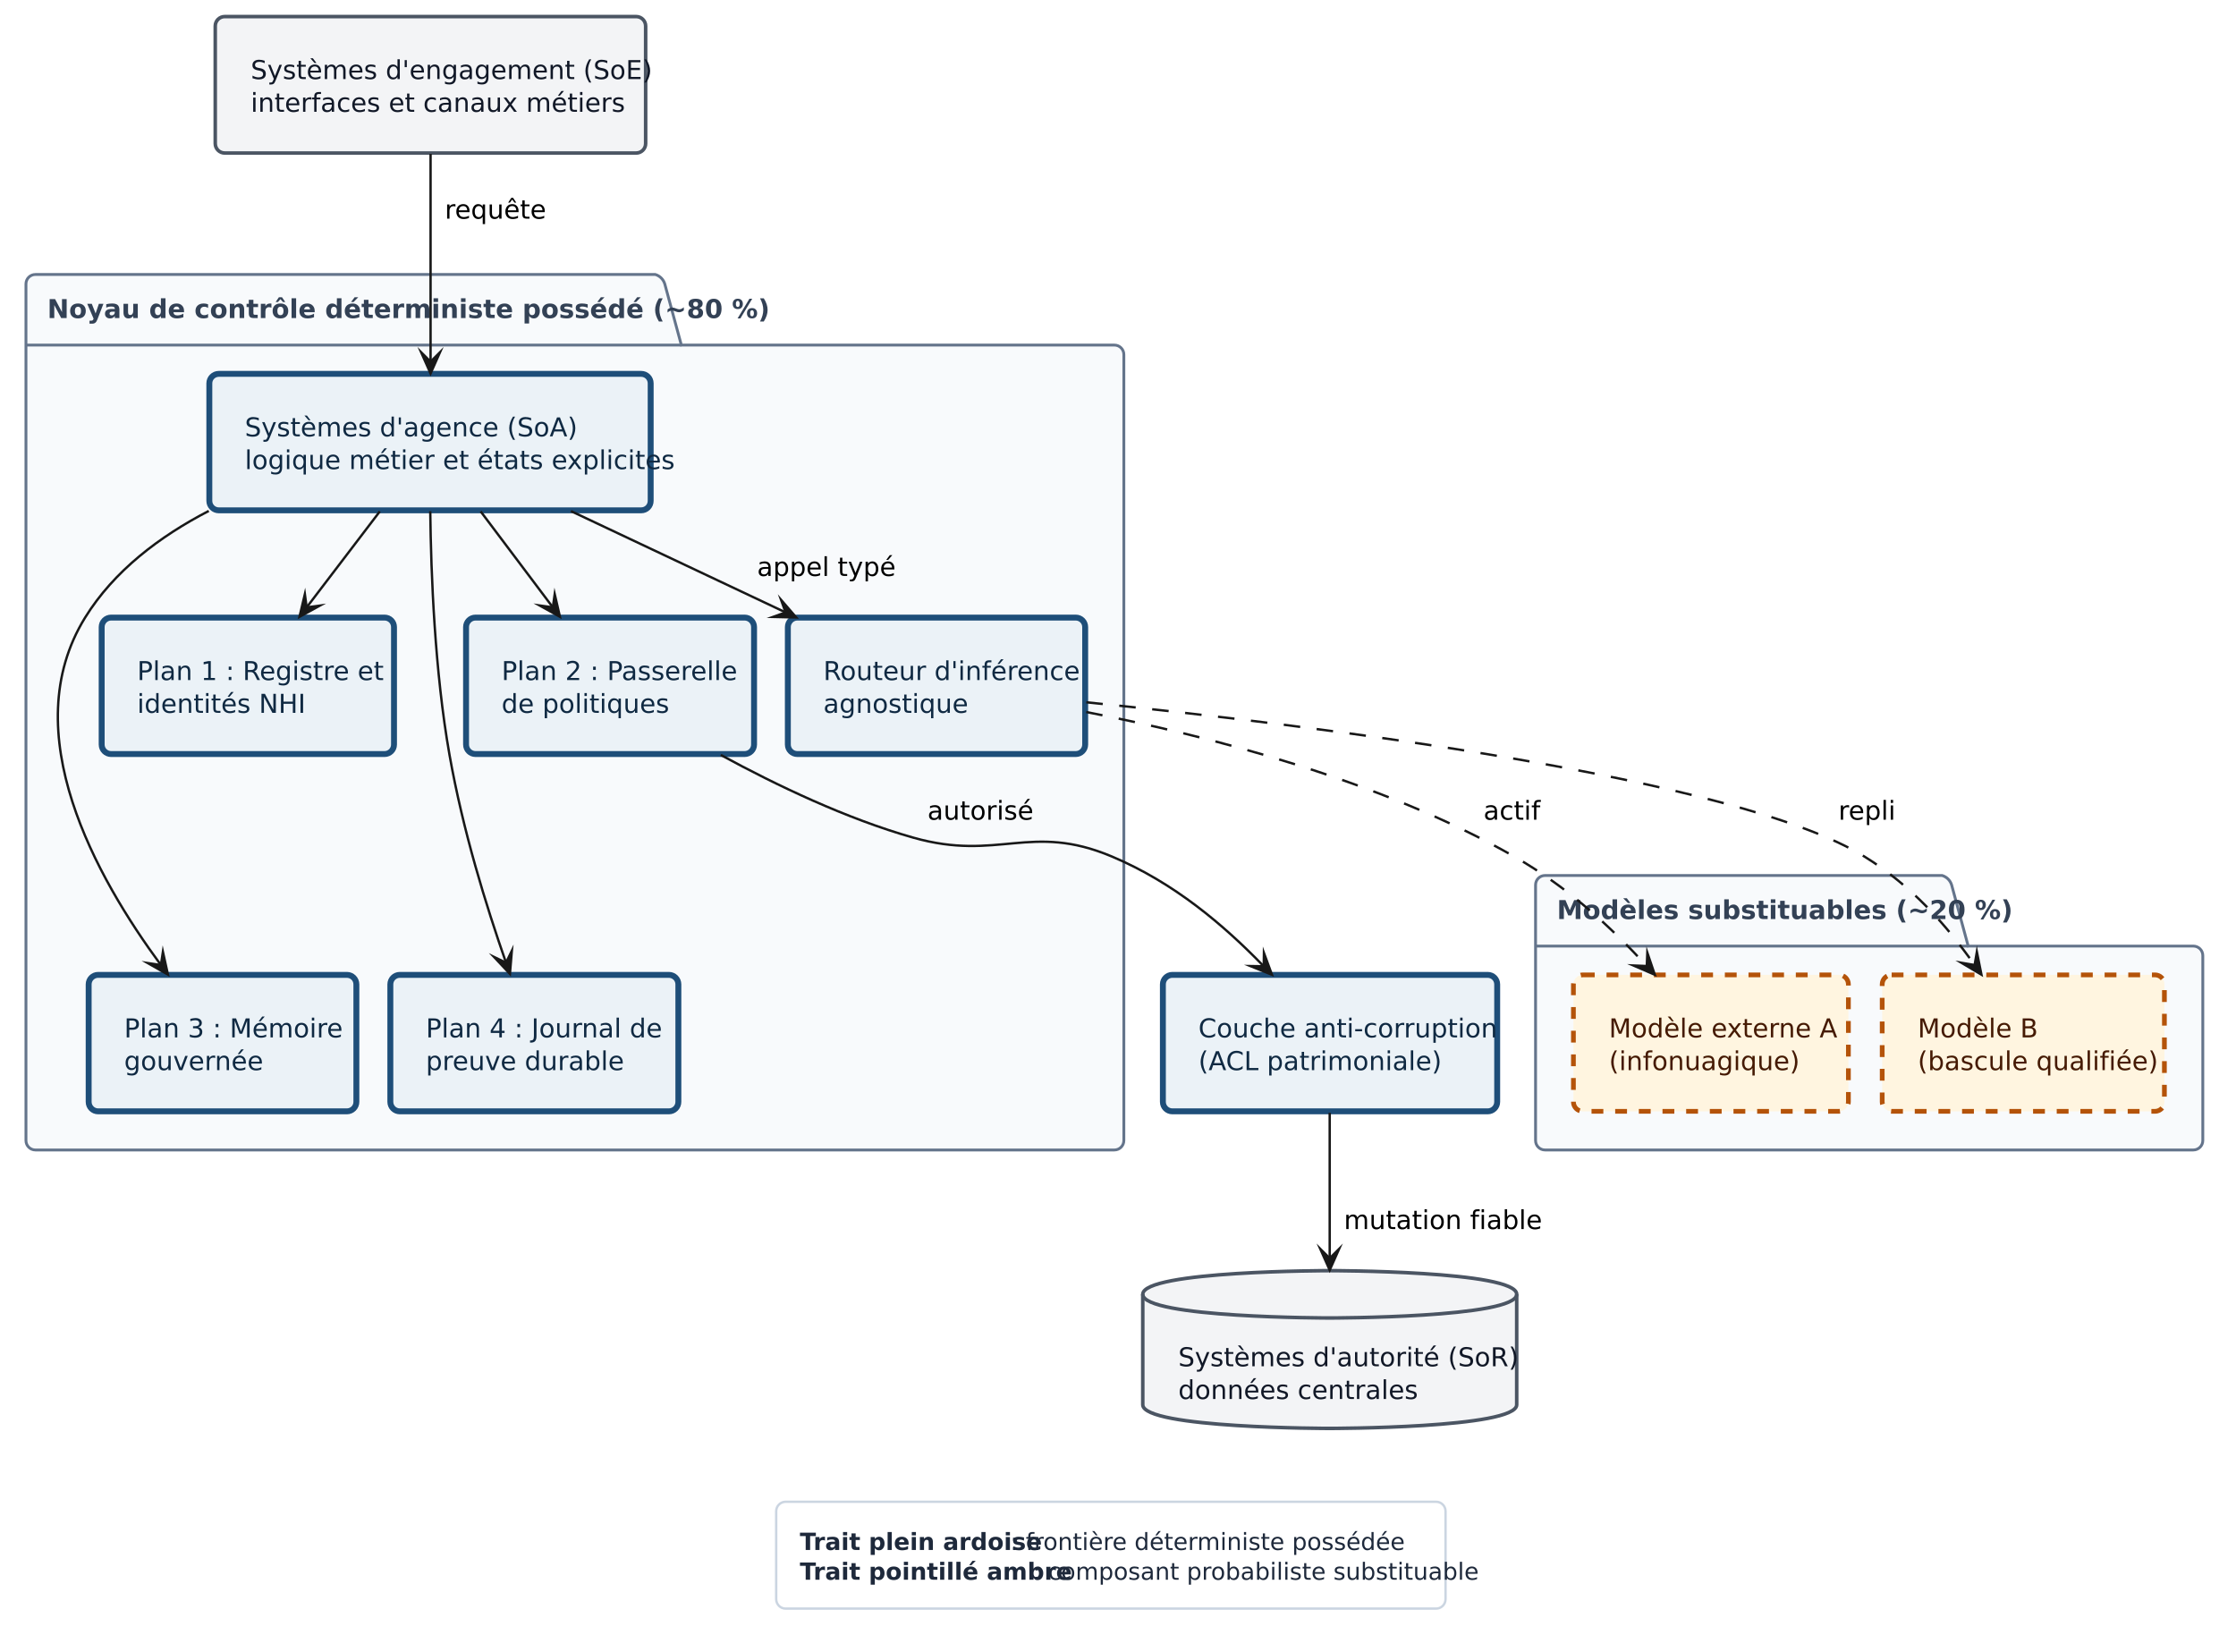
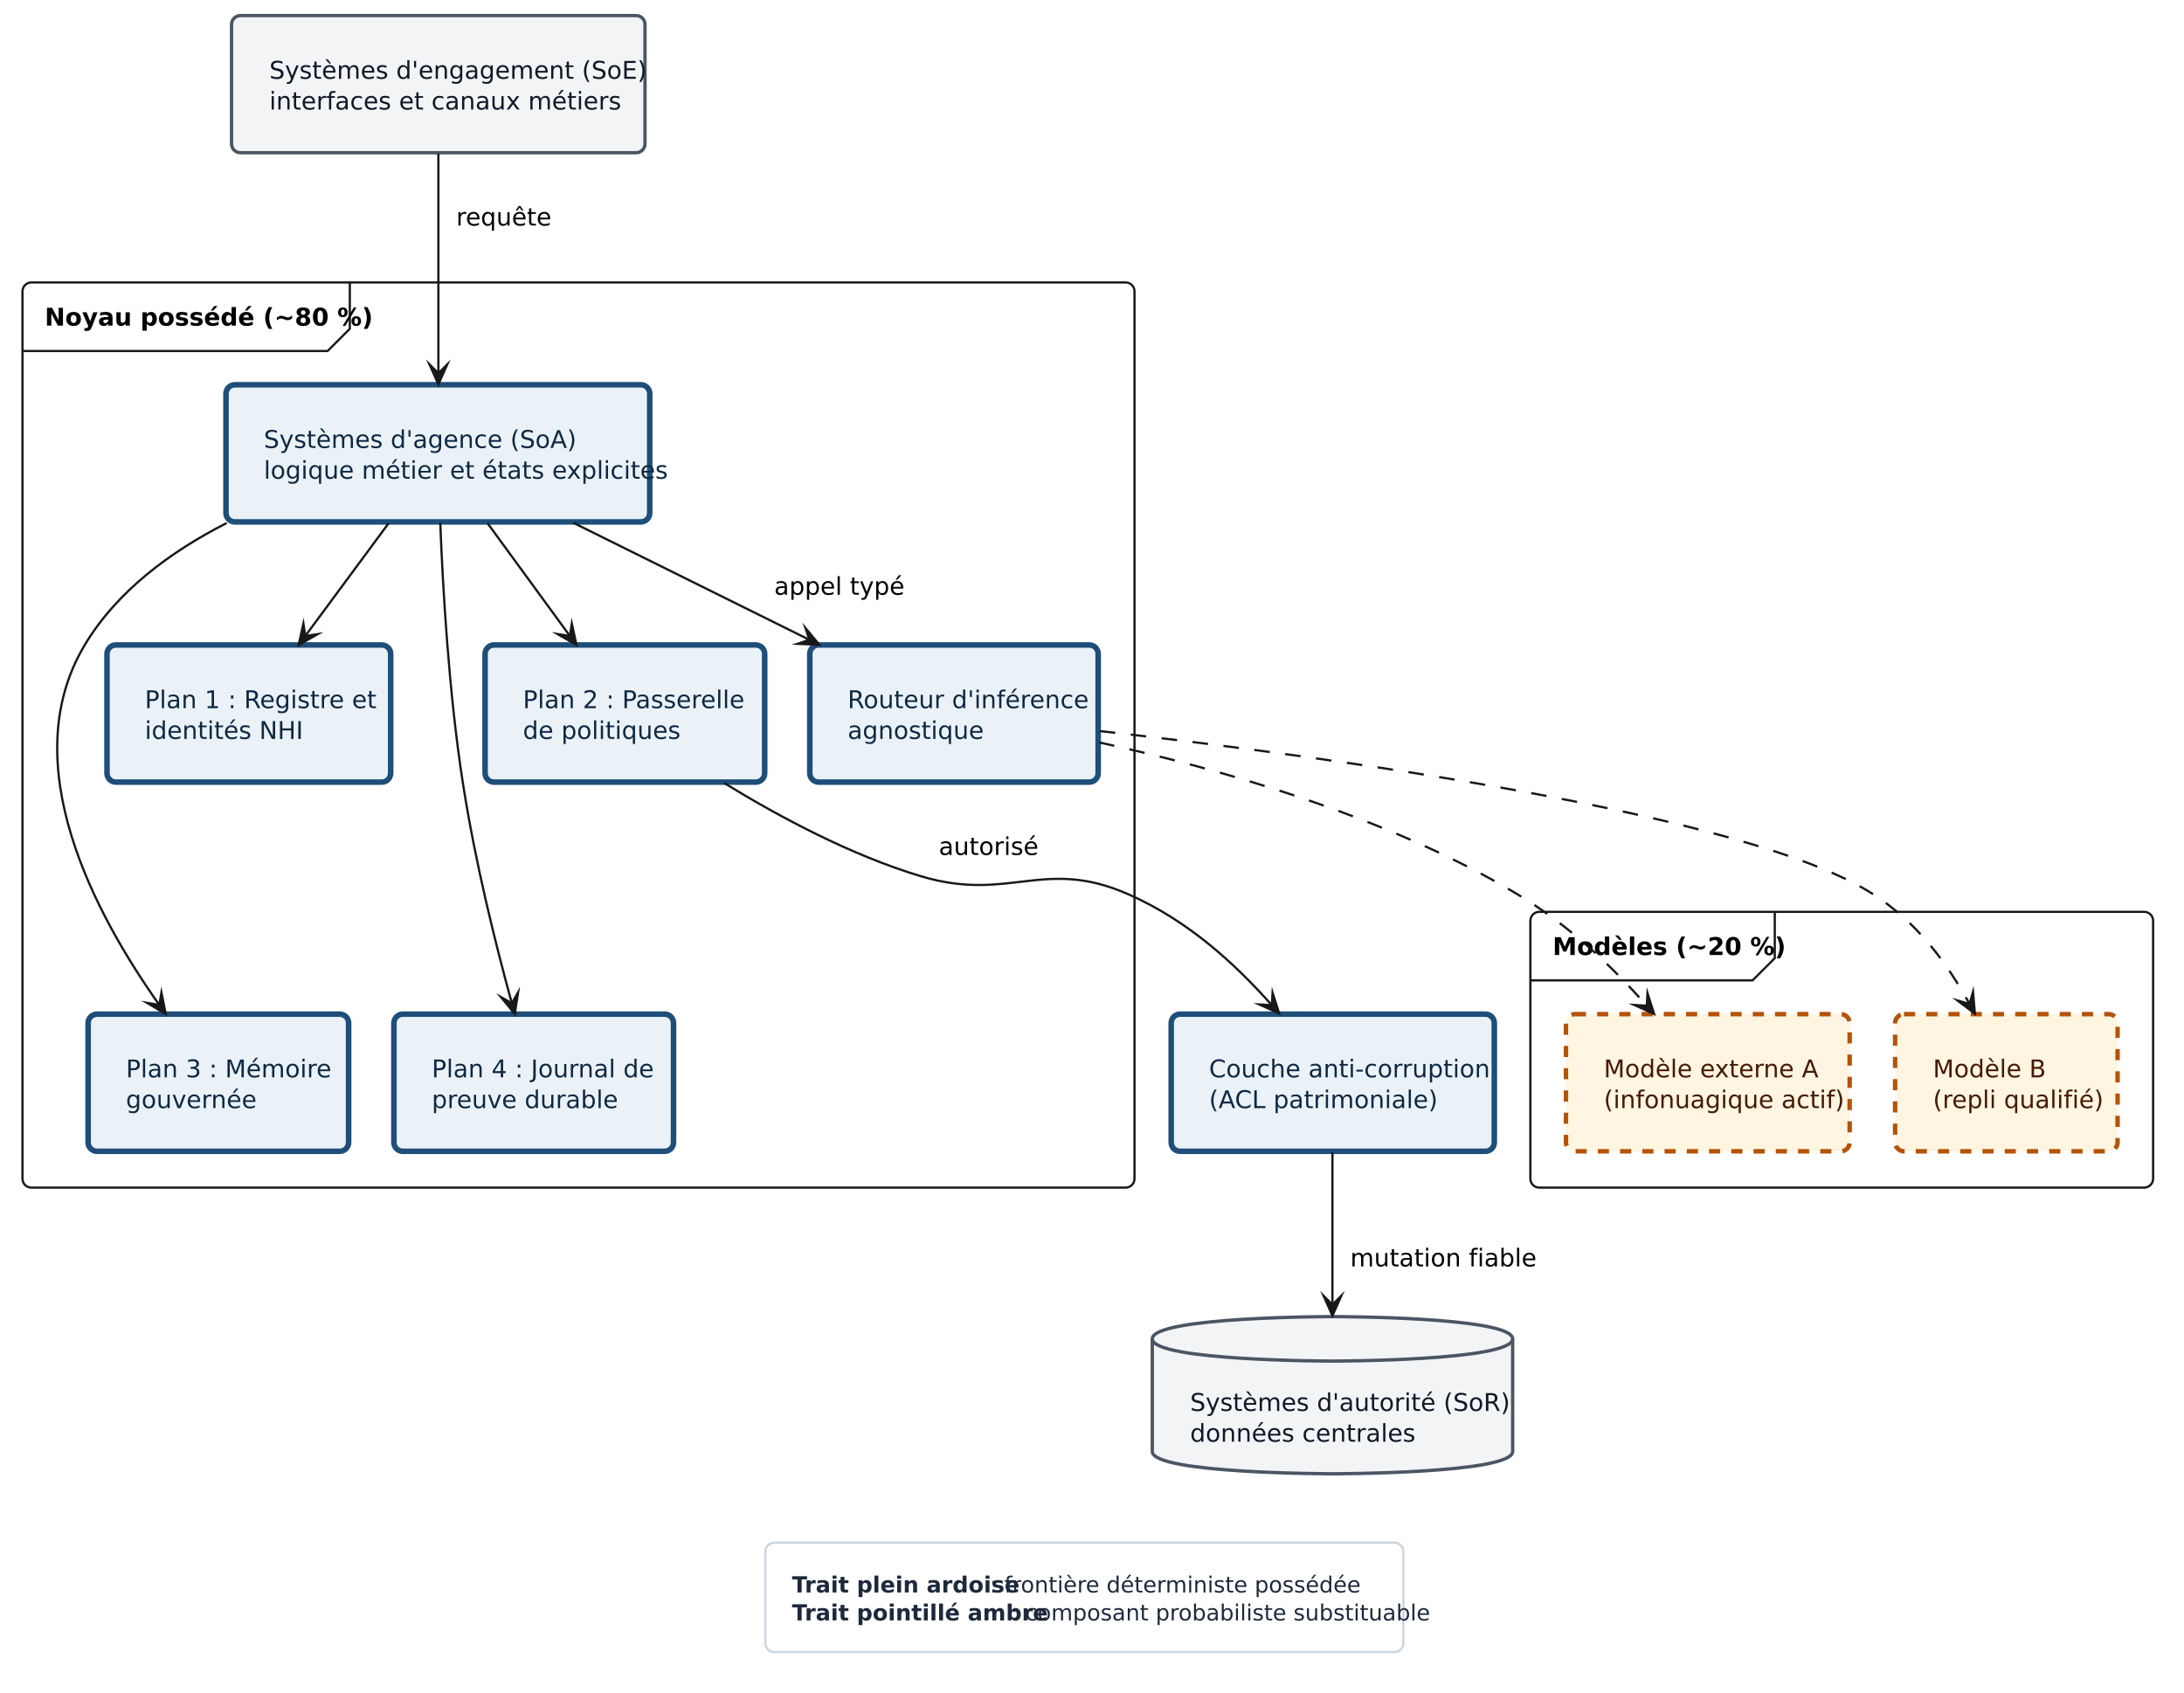
- <svg xmlns="http://www.w3.org/2000/svg" version="1.1" data-diagram-type="DESCRIPTION" style="width:945px;height:698px;background:#FFFFFF;" width="945px" height="698px" viewBox="0 0 945 698" zoomAndPan="magnify" preserveAspectRatio="none" contentStyleType="text/css">
+ <svg xmlns="http://www.w3.org/2000/svg" version="1.1" data-diagram-type="DESCRIPTION" style="width:982px;height:761px;background:#FFFFFF;" width="982px" height="761px" viewBox="0 0 982 761" zoomAndPan="magnify" preserveAspectRatio="none" contentStyleType="text/css">
  <defs />
  <g font-family="sans-serif" lengthAdjust="spacing">
-     <g class="cluster" data-qualified-name="Noyau de contr.le d.terministe poss.d. ..80 .." id="ent0002" data-source-line="49">
-       <path d="M14.97,116 L276.958,116 A6,6 0 0 1 280.958,120 L287.958,145.836 L470.97,145.836 A4,4 0 0 1 474.97,149.836 L474.97,482 A4,4 0 0 1 470.97,486 L14.97,486 A4,4 0 0 1 10.97,482 L10.97,120 A4,4 0 0 1 14.97,116" style="stroke:#64748B;stroke-width:1.2;" fill="#F8FAFC" />
-       <line x1="10.97" y1="145.836" x2="287.958" y2="145.836" style="stroke:#64748B;stroke-width:1.2;" />
-       <text x="19.97" y="134.419" fill="#334155" font-size="11" textLength="253.988" font-weight="700" font-family="'DejaVu Sans'">Noyau de contrôle déterministe possédé (~80 %)</text>
+     <g class="cluster" data-qualified-name="Noyau poss.d. ..80 .." id="ent0002" data-source-line="50">
+       <rect x="10.11" y="127" width="500" height="407" fill="none" style="stroke:#181818;stroke-width:1;" rx="4" ry="4" />
+       <path d="M157.291,127 L157.291,147.836 L147.291,157.836 L10.11,157.836" style="stroke:#181818;stroke-width:1;" fill="none" />
+       <text x="20.11" y="146.419" fill="#000" font-size="11" textLength="123.181" font-weight="700" font-family="'DejaVu Sans'">Noyau possédé (~80 %)</text>
    </g>
-     <g class="cluster" data-qualified-name="Mod.les substituables ..20 .." id="ent0009" data-source-line="58">
-       <path d="M652.97,370 L820.819,370 A6,6 0 0 1 824.819,374 L831.819,399.836 L926.97,399.836 A4,4 0 0 1 930.97,403.836 L930.97,482 A4,4 0 0 1 926.97,486 L652.97,486 A4,4 0 0 1 648.97,482 L648.97,374 A4,4 0 0 1 652.97,370" style="stroke:#64748B;stroke-width:1.2;" fill="#F8FAFC" />
-       <line x1="648.97" y1="399.836" x2="831.819" y2="399.836" style="stroke:#64748B;stroke-width:1.2;" />
-       <text x="657.97" y="388.419" fill="#334155" font-size="11" textLength="159.849" font-weight="700" font-family="'DejaVu Sans'">Modèles substituables (~20 %)</text>
+     <g class="cluster" data-qualified-name="Mod.les ..20 .." id="ent0009" data-source-line="59">
+       <rect x="688.11" y="410" width="280" height="124" fill="none" style="stroke:#181818;stroke-width:1;" rx="4" ry="4" />
+       <path d="M797.999,410 L797.999,430.836 L787.999,440.836 L688.11,440.836" style="stroke:#181818;stroke-width:1;" fill="none" />
+       <text x="698.11" y="429.419" fill="#000" font-size="11" textLength="85.889" font-weight="700" font-family="'DejaVu Sans'">Modèles (~20 %)</text>
    </g>
-     <g class="entity" data-qualified-name="Noyau de contr.le d.terministe poss.d. ..80 ...SOA" id="ent0003" data-source-line="50">
-       <rect x="88.47" y="158" width="186.524" height="57.672" fill="#EBF2F7" style="stroke:#1E4E79;stroke-width:2.5;" rx="4" ry="4" />
-       <text x="103.47" y="184.419" fill="#0F2942" font-size="11" textLength="126.828" font-family="'DejaVu Sans'">Systèmes d'agence (SoA)</text>
-       <text x="103.47" y="198.255" fill="#0F2942" font-size="11" textLength="156.524" font-family="'DejaVu Sans'">logique métier et états explicites</text>
+     <g class="entity" data-qualified-name="Noyau poss.d. ..80 ...SOA" id="ent0003" data-source-line="51">
+       <rect x="101.61" y="173" width="190.524" height="61.672" fill="#EBF2F7" style="stroke:#1E4E79;stroke-width:2.5;" rx="4" ry="4" />
+       <text x="118.61" y="201.419" fill="#0F2942" font-size="11" textLength="126.828" font-family="'DejaVu Sans'">Systèmes d'agence (SoA)</text>
+       <text x="118.61" y="215.255" fill="#0F2942" font-size="11" textLength="156.524" font-family="'DejaVu Sans'">logique métier et états explicites</text>
    </g>
-     <g class="entity" data-qualified-name="Noyau de contr.le d.terministe poss.d. ..80 ...P1" id="ent0004" data-source-line="51">
-       <rect x="42.97" y="261" width="123.548" height="57.672" fill="#EBF2F7" style="stroke:#1E4E79;stroke-width:2.5;" rx="4" ry="4" />
-       <text x="57.97" y="287.419" fill="#0F2942" font-size="11" textLength="93.548" font-family="'DejaVu Sans'">Plan 1 : Registre et</text>
-       <text x="57.97" y="301.255" fill="#0F2942" font-size="11" textLength="62.971" font-family="'DejaVu Sans'">identités NHI</text>
+     <g class="entity" data-qualified-name="Noyau poss.d. ..80 ...P1" id="ent0004" data-source-line="52">
+       <rect x="48.11" y="290" width="127.548" height="61.672" fill="#EBF2F7" style="stroke:#1E4E79;stroke-width:2.5;" rx="4" ry="4" />
+       <text x="65.11" y="318.419" fill="#0F2942" font-size="11" textLength="93.548" font-family="'DejaVu Sans'">Plan 1 : Registre et</text>
+       <text x="65.11" y="332.255" fill="#0F2942" font-size="11" textLength="62.971" font-family="'DejaVu Sans'">identités NHI</text>
    </g>
-     <g class="entity" data-qualified-name="Noyau de contr.le d.terministe poss.d. ..80 ...P2" id="ent0005" data-source-line="52">
-       <rect x="196.97" y="261" width="121.717" height="57.672" fill="#EBF2F7" style="stroke:#1E4E79;stroke-width:2.5;" rx="4" ry="4" />
-       <text x="211.97" y="287.419" fill="#0F2942" font-size="11" textLength="91.717" font-family="'DejaVu Sans'">Plan 2 : Passerelle</text>
-       <text x="211.97" y="301.255" fill="#0F2942" font-size="11" textLength="61.768" font-family="'DejaVu Sans'">de politiques</text>
+     <g class="entity" data-qualified-name="Noyau poss.d. ..80 ...P2" id="ent0005" data-source-line="53">
+       <rect x="218.11" y="290" width="125.717" height="61.672" fill="#EBF2F7" style="stroke:#1E4E79;stroke-width:2.5;" rx="4" ry="4" />
+       <text x="235.11" y="318.419" fill="#0F2942" font-size="11" textLength="91.717" font-family="'DejaVu Sans'">Plan 2 : Passerelle</text>
+       <text x="235.11" y="332.255" fill="#0F2942" font-size="11" textLength="61.768" font-family="'DejaVu Sans'">de politiques</text>
    </g>
-     <g class="entity" data-qualified-name="Noyau de contr.le d.terministe poss.d. ..80 ...P3" id="ent0006" data-source-line="53">
-       <rect x="37.47" y="412" width="113.145" height="57.672" fill="#EBF2F7" style="stroke:#1E4E79;stroke-width:2.5;" rx="4" ry="4" />
-       <text x="52.47" y="438.419" fill="#0F2942" font-size="11" textLength="83.145" font-family="'DejaVu Sans'">Plan 3 : Mémoire</text>
-       <text x="52.47" y="452.255" fill="#0F2942" font-size="11" textLength="51.987" font-family="'DejaVu Sans'">gouvernée</text>
+     <g class="entity" data-qualified-name="Noyau poss.d. ..80 ...P3" id="ent0006" data-source-line="54">
+       <rect x="39.61" y="456" width="117.145" height="61.672" fill="#EBF2F7" style="stroke:#1E4E79;stroke-width:2.5;" rx="4" ry="4" />
+       <text x="56.61" y="484.419" fill="#0F2942" font-size="11" textLength="83.145" font-family="'DejaVu Sans'">Plan 3 : Mémoire</text>
+       <text x="56.61" y="498.255" fill="#0F2942" font-size="11" textLength="51.987" font-family="'DejaVu Sans'">gouvernée</text>
    </g>
-     <g class="entity" data-qualified-name="Noyau de contr.le d.terministe poss.d. ..80 ...P4" id="ent0007" data-source-line="54">
-       <rect x="164.97" y="412" width="121.728" height="57.672" fill="#EBF2F7" style="stroke:#1E4E79;stroke-width:2.5;" rx="4" ry="4" />
-       <text x="179.97" y="438.419" fill="#0F2942" font-size="11" textLength="91.728" font-family="'DejaVu Sans'">Plan 4 : Journal de</text>
-       <text x="179.97" y="452.255" fill="#0F2942" font-size="11" textLength="73.385" font-family="'DejaVu Sans'">preuve durable</text>
+     <g class="entity" data-qualified-name="Noyau poss.d. ..80 ...P4" id="ent0007" data-source-line="55">
+       <rect x="177.11" y="456" width="125.728" height="61.672" fill="#EBF2F7" style="stroke:#1E4E79;stroke-width:2.5;" rx="4" ry="4" />
+       <text x="194.11" y="484.419" fill="#0F2942" font-size="11" textLength="91.728" font-family="'DejaVu Sans'">Plan 4 : Journal de</text>
+       <text x="194.11" y="498.255" fill="#0F2942" font-size="11" textLength="73.385" font-family="'DejaVu Sans'">preuve durable</text>
    </g>
-     <g class="entity" data-qualified-name="Noyau de contr.le d.terministe poss.d. ..80 ...RTR" id="ent0008" data-source-line="55">
-       <rect x="332.97" y="261" width="125.659" height="57.672" fill="#EBF2F7" style="stroke:#1E4E79;stroke-width:2.5;" rx="4" ry="4" />
-       <text x="347.97" y="287.419" fill="#0F2942" font-size="11" textLength="95.659" font-family="'DejaVu Sans'">Routeur d'inférence</text>
-       <text x="347.97" y="301.255" fill="#0F2942" font-size="11" textLength="53.824" font-family="'DejaVu Sans'">agnostique</text>
+     <g class="entity" data-qualified-name="Noyau poss.d. ..80 ...RTR" id="ent0008" data-source-line="56">
+       <rect x="364.11" y="290" width="129.659" height="61.672" fill="#EBF2F7" style="stroke:#1E4E79;stroke-width:2.5;" rx="4" ry="4" />
+       <text x="381.11" y="318.419" fill="#0F2942" font-size="11" textLength="95.659" font-family="'DejaVu Sans'">Routeur d'inférence</text>
+       <text x="381.11" y="332.255" fill="#0F2942" font-size="11" textLength="53.824" font-family="'DejaVu Sans'">agnostique</text>
    </g>
-     <g class="entity" data-qualified-name="Mod.les substituables ..20 ...MA" id="ent0010" data-source-line="59">
-       <rect x="664.97" y="412" width="116.217" height="57.672" fill="#FFF5E0" style="stroke:#B45309;stroke-width:2;stroke-dasharray:5,5;" rx="4" ry="4" />
-       <text x="679.97" y="438.419" fill="#451A03" font-size="11" textLength="86.217" font-family="'DejaVu Sans'">Modèle externe A</text>
-       <text x="679.97" y="452.255" fill="#451A03" font-size="11" textLength="70.329" font-family="'DejaVu Sans'">(infonuagique)</text>
+     <g class="entity" data-qualified-name="Mod.les ..20 ...MA" id="ent0010" data-source-line="60">
+       <rect x="704.11" y="456" width="127.559" height="61.672" fill="#FFF5E0" style="stroke:#B45309;stroke-width:2;stroke-dasharray:5,5;" rx="4" ry="4" />
+       <text x="721.11" y="484.419" fill="#451A03" font-size="11" textLength="86.217" font-family="'DejaVu Sans'">Modèle externe A</text>
+       <text x="721.11" y="498.255" fill="#451A03" font-size="11" textLength="93.559" font-family="'DejaVu Sans'">(infonuagique actif)</text>
    </g>
-     <g class="entity" data-qualified-name="Mod.les substituables ..20 ...MB" id="ent0011" data-source-line="60">
-       <rect x="795.47" y="412" width="119.273" height="57.672" fill="#FFF5E0" style="stroke:#B45309;stroke-width:2;stroke-dasharray:5,5;" rx="4" ry="4" />
-       <text x="810.47" y="438.419" fill="#451A03" font-size="11" textLength="46.471" font-family="'DejaVu Sans'">Modèle B</text>
-       <text x="810.47" y="452.255" fill="#451A03" font-size="11" textLength="89.273" font-family="'DejaVu Sans'">(bascule qualifiée)</text>
+     <g class="entity" data-qualified-name="Mod.les ..20 ...MB" id="ent0011" data-source-line="61">
+       <rect x="852.11" y="456" width="100.027" height="61.672" fill="#FFF5E0" style="stroke:#B45309;stroke-width:2;stroke-dasharray:5,5;" rx="4" ry="4" />
+       <text x="869.11" y="484.419" fill="#451A03" font-size="11" textLength="46.471" font-family="'DejaVu Sans'">Modèle B</text>
+       <text x="869.11" y="498.255" fill="#451A03" font-size="11" textLength="66.027" font-family="'DejaVu Sans'">(repli qualifié)</text>
    </g>
-     <g class="entity" data-qualified-name="SOE" id="ent0001" data-source-line="47">
-       <rect x="90.97" y="7" width="181.9" height="57.672" fill="#F3F4F6" style="stroke:#4B5563;stroke-width:1.5;" rx="4" ry="4" />
-       <text x="105.97" y="33.419" fill="#111827" font-size="11" textLength="151.9" font-family="'DejaVu Sans'">Systèmes d'engagement (SoE)</text>
-       <text x="105.97" y="47.255" fill="#111827" font-size="11" textLength="137.564" font-family="'DejaVu Sans'">interfaces et canaux métiers</text>
+     <g class="entity" data-qualified-name="SOE" id="ent0001" data-source-line="48">
+       <rect x="104.11" y="7" width="185.9" height="61.672" fill="#F3F4F6" style="stroke:#4B5563;stroke-width:1.5;" rx="4" ry="4" />
+       <text x="121.11" y="35.419" fill="#111827" font-size="11" textLength="151.9" font-family="'DejaVu Sans'">Systèmes d'engagement (SoE)</text>
+       <text x="121.11" y="49.255" fill="#111827" font-size="11" textLength="137.564" font-family="'DejaVu Sans'">interfaces et canaux métiers</text>
    </g>
-     <g class="entity" data-qualified-name="ACL" id="ent0012" data-source-line="63">
-       <rect x="491.47" y="412" width="141.284" height="57.672" fill="#EBF2F7" style="stroke:#1E4E79;stroke-width:2.5;" rx="4" ry="4" />
-       <text x="506.47" y="438.419" fill="#0F2942" font-size="11" textLength="111.284" font-family="'DejaVu Sans'">Couche anti-corruption</text>
-       <text x="506.47" y="452.255" fill="#0F2942" font-size="11" textLength="91.701" font-family="'DejaVu Sans'">(ACL patrimoniale)</text>
+     <g class="entity" data-qualified-name="ACL" id="ent0012" data-source-line="64">
+       <rect x="526.61" y="456" width="145.284" height="61.672" fill="#EBF2F7" style="stroke:#1E4E79;stroke-width:2.5;" rx="4" ry="4" />
+       <text x="543.61" y="484.419" fill="#0F2942" font-size="11" textLength="111.284" font-family="'DejaVu Sans'">Couche anti-corruption</text>
+       <text x="543.61" y="498.255" fill="#0F2942" font-size="11" textLength="91.701" font-family="'DejaVu Sans'">(ACL patrimoniale)</text>
    </g>
-     <g class="entity" data-qualified-name="SOR" id="ent0013" data-source-line="64">
-       <path d="M482.97,547 C482.97,537 561.988,537 561.988,537 C561.988,537 641.006,537 641.006,547 L641.006,593.672 C641.006,603.672 561.988,603.672 561.988,603.672 C561.988,603.672 482.97,603.672 482.97,593.672 L482.97,547" style="stroke:#4B5563;stroke-width:1.5;" fill="#F3F4F6" />
-       <path d="M482.97,547 C482.97,557 561.988,557 561.988,557 C561.988,557 641.006,557 641.006,547" style="stroke:#4B5563;stroke-width:1.5;" fill="none" />
-       <text x="497.97" y="577.419" fill="#111827" font-size="11" textLength="128.036" font-family="'DejaVu Sans'">Systèmes d'autorité (SoR)</text>
-       <text x="497.97" y="591.255" fill="#111827" font-size="11" textLength="89.896" font-family="'DejaVu Sans'">données centrales</text>
+     <g class="entity" data-qualified-name="SOR" id="ent0013" data-source-line="65">
+       <path d="M518.11,602 C518.11,592 599.128,592 599.128,592 C599.128,592 680.146,592 680.146,602 L680.146,652.672 C680.146,662.672 599.128,662.672 599.128,662.672 C599.128,662.672 518.11,662.672 518.11,652.672 L518.11,602" style="stroke:#4B5563;stroke-width:1.5;" fill="#F3F4F6" />
+       <path d="M518.11,602 C518.11,612 599.128,612 599.128,612 C599.128,612 680.146,612 680.146,602" style="stroke:#4B5563;stroke-width:1.5;" fill="none" />
+       <text x="535.11" y="634.419" fill="#111827" font-size="11" textLength="128.036" font-family="'DejaVu Sans'">Systèmes d'autorité (SoR)</text>
+       <text x="535.11" y="648.255" fill="#111827" font-size="11" textLength="89.896" font-family="'DejaVu Sans'">données centrales</text>
    </g>
-     <g class="link" data-entity-1="ent0001" data-entity-2="ent0003" id="lnk14" data-source-line="66" data-link-type="dependency">
-       <path d="M181.97,65.03 C181.97,91.58 181.97,126.25 181.97,152.85" style="stroke:#181818;stroke-width:1;" fill="none" id="SOE-to-SOA" />
-       <polygon points="181.97,157.85,185.97,148.85,181.97,152.85,177.97,148.85,181.97,157.85" fill="#181818" style="stroke:#181818;stroke-width:1;stroke-linejoin:miter;stroke-miterlimit:10;" />
-       <text x="187.97" y="92.419" fill="#000" font-size="11" textLength="37.308" font-family="'DejaVu Sans'">requête</text>
+     <g class="link" data-entity-1="ent0001" data-entity-2="ent0003" id="lnk14" data-source-line="67" data-link-type="dependency">
+       <path d="M197.11,69.08 C197.11,98.58 197.11,138.31 197.11,167.83" style="stroke:#181818;stroke-width:1;" fill="none" id="SOE-to-SOA" />
+       <polygon points="197.11,172.83,201.11,163.83,197.11,167.83,193.11,163.83,197.11,172.83" fill="#181818" style="stroke:#181818;stroke-width:1;stroke-linejoin:miter;stroke-miterlimit:10;" />
+       <text x="205.11" y="101.419" fill="#000" font-size="11" textLength="37.308" font-family="'DejaVu Sans'">requête</text>
    </g>
-     <g class="link" data-entity-1="ent0003" data-entity-2="ent0004" id="lnk15" data-source-line="67" data-link-type="dependency">
-       <path d="M160.52,216.13 C149.93,230.03 140.211,242.773 129.601,256.693" style="stroke:#181818;stroke-width:1;" fill="none" id="SOA-to-P1" />
-       <polygon points="126.57,260.67,135.207,255.937,129.601,256.693,128.845,251.087,126.57,260.67" fill="#181818" style="stroke:#181818;stroke-width:1;stroke-linejoin:miter;stroke-miterlimit:10;" />
+     <g class="link" data-entity-1="ent0003" data-entity-2="ent0004" id="lnk15" data-source-line="68" data-link-type="dependency">
+       <path d="M174.78,235.21 C162.28,252.12 149.732,269.099 137.262,285.969" style="stroke:#181818;stroke-width:1;" fill="none" id="SOA-to-P1" />
+       <polygon points="134.29,289.99,142.856,285.13,137.262,285.969,136.423,280.375,134.29,289.99" fill="#181818" style="stroke:#181818;stroke-width:1;stroke-linejoin:miter;stroke-miterlimit:10;" />
    </g>
-     <g class="link" data-entity-1="ent0003" data-entity-2="ent0005" id="lnk16" data-source-line="68" data-link-type="dependency">
-       <path d="M203.14,216.13 C213.59,230.03 223.174,242.754 233.644,256.674" style="stroke:#181818;stroke-width:1;" fill="none" id="SOA-to-P2" />
-       <polygon points="236.65,260.67,234.437,251.073,233.644,256.674,228.043,255.882,236.65,260.67" fill="#181818" style="stroke:#181818;stroke-width:1;stroke-linejoin:miter;stroke-miterlimit:10;" />
+     <g class="link" data-entity-1="ent0003" data-entity-2="ent0005" id="lnk16" data-source-line="69" data-link-type="dependency">
+       <path d="M219.18,235.21 C231.53,252.12 243.91,269.083 256.24,285.953" style="stroke:#181818;stroke-width:1;" fill="none" id="SOA-to-P2" />
+       <polygon points="259.19,289.99,257.109,280.364,256.24,285.953,250.65,285.084,259.19,289.99" fill="#181818" style="stroke:#181818;stroke-width:1;stroke-linejoin:miter;stroke-miterlimit:10;" />
    </g>
-     <g class="link" data-entity-1="ent0003" data-entity-2="ent0006" id="lnk17" data-source-line="69" data-link-type="dependency">
-       <path d="M88.24,215.93 C67.56,226.64 48.19,241.23 35.97,261 C6,309.49 40.875,371.014 68.005,407.844" style="stroke:#181818;stroke-width:1;" fill="none" id="SOA-to-P3" />
-       <polygon points="70.97,411.87,68.853,402.251,68.005,407.844,62.412,406.996,70.97,411.87" fill="#181818" style="stroke:#181818;stroke-width:1;stroke-linejoin:miter;stroke-miterlimit:10;" />
+     <g class="link" data-entity-1="ent0003" data-entity-2="ent0006" id="lnk17" data-source-line="70" data-link-type="dependency">
+       <path d="M101.93,235.18 C76.81,247.96 52.67,265.7 38.11,290 C6,343.57 43.232,411.729 71.632,451.859" style="stroke:#181818;stroke-width:1;" fill="none" id="SOA-to-P3" />
+       <polygon points="74.52,455.94,72.586,446.283,71.632,451.859,66.056,450.904,74.52,455.94" fill="#181818" style="stroke:#181818;stroke-width:1;stroke-linejoin:miter;stroke-miterlimit:10;" />
    </g>
-     <g class="link" data-entity-1="ent0003" data-entity-2="ent0007" id="lnk18" data-source-line="70" data-link-type="dependency">
-       <path d="M181.84,216.07 C182.15,242.75 183.76,283.89 189.97,319 C195.7,351.37 205.426,382.628 213.866,406.868" style="stroke:#181818;stroke-width:1;" fill="none" id="SOA-to-P4" />
-       <polygon points="215.51,411.59,216.328,401.775,213.866,406.868,208.773,404.406,215.51,411.59" fill="#181818" style="stroke:#181818;stroke-width:1;stroke-linejoin:miter;stroke-miterlimit:10;" />
+     <g class="link" data-entity-1="ent0003" data-entity-2="ent0007" id="lnk18" data-source-line="71" data-link-type="dependency">
+       <path d="M197.95,235 C199.12,264.82 201.85,311.79 208.11,352 C213.74,388.16 222.747,424.138 230.147,451.118" style="stroke:#181818;stroke-width:1;" fill="none" id="SOA-to-P4" />
+       <polygon points="231.47,455.94,232.947,446.203,230.147,451.118,225.232,448.319,231.47,455.94" fill="#181818" style="stroke:#181818;stroke-width:1;stroke-linejoin:miter;stroke-miterlimit:10;" />
    </g>
-     <g class="link" data-entity-1="ent0003" data-entity-2="ent0008" id="lnk21" data-source-line="73" data-link-type="dependency">
-       <path d="M241.3,216 C270.98,230.01 302.298,244.796 332.008,258.816" style="stroke:#181818;stroke-width:1;" fill="none" id="SOA-to-RTR" />
-       <polygon points="336.53,260.95,330.098,253.492,332.008,258.816,326.684,260.727,336.53,260.95" fill="#181818" style="stroke:#181818;stroke-width:1;stroke-linejoin:miter;stroke-miterlimit:10;" />
-       <text x="319.97" y="243.419" fill="#000" font-size="11" textLength="50.762" font-family="'DejaVu Sans'">appel typé</text>
+     <g class="link" data-entity-1="ent0003" data-entity-2="ent0008" id="lnk21" data-source-line="74" data-link-type="dependency">
+       <path d="M257.76,235.06 C291.86,251.97 329.82,270.779 363.93,287.689" style="stroke:#181818;stroke-width:1;" fill="none" id="SOA-to-RTR" />
+       <polygon points="368.41,289.91,362.123,282.329,363.93,287.689,358.57,289.496,368.41,289.91" fill="#181818" style="stroke:#181818;stroke-width:1;stroke-linejoin:miter;stroke-miterlimit:10;" />
+       <text x="348.11" y="267.419" fill="#000" font-size="11" textLength="50.762" font-family="'DejaVu Sans'">appel typé</text>
    </g>
-     <g class="link" data-entity-1="ent0008" data-entity-2="ent0010" id="lnk22" data-source-line="74" data-link-type="dependency">
-       <path d="M459.07,300.91 C510.33,310.89 583.17,329.57 639.97,362 C662.64,374.94 680.611,391.594 695.981,408.264" style="stroke:#181818;stroke-width:1;stroke-dasharray:7,7;" fill="none" id="RTR-to-MA" />
-       <polygon points="699.37,411.94,696.21,402.612,695.981,408.264,690.329,408.035,699.37,411.94" fill="#181818" style="stroke:#181818;stroke-width:1;stroke-linejoin:miter;stroke-miterlimit:10;" />
-       <text x="626.97" y="346.419" fill="#000" font-size="11" textLength="20.174" font-family="'DejaVu Sans'">actif</text>
+     <g class="link" data-entity-1="ent0008" data-entity-2="ent0010" id="lnk22" data-source-line="75" data-link-type="dependency">
+       <path d="M494.17,333.81 C547.44,345.47 623.33,366.77 682.11,402 C705.74,416.16 724.55,434.312 740.44,452.202" style="stroke:#181818;stroke-width:1;stroke-dasharray:7,7;" fill="none" id="RTR-to-MA" />
+       <polygon points="743.76,455.94,740.774,446.555,740.44,452.202,734.793,451.867,743.76,455.94" fill="#181818" style="stroke:#181818;stroke-width:1;stroke-linejoin:miter;stroke-miterlimit:10;" />
    </g>
-     <g class="link" data-entity-1="ent0008" data-entity-2="ent0011" id="lnk23" data-source-line="75" data-link-type="dependency">
-       <path d="M459.1,296.8 C555.49,306.58 733.9,328.62 787.97,362 C808.17,374.47 822.581,390.959 834.531,407.839" style="stroke:#181818;stroke-width:1;stroke-dasharray:7,7;" fill="none" id="RTR-to-MB" />
-       <polygon points="837.42,411.92,835.484,402.263,834.531,407.839,828.955,406.886,837.42,411.92" fill="#181818" style="stroke:#181818;stroke-width:1;stroke-linejoin:miter;stroke-miterlimit:10;" />
-       <text x="776.97" y="346.419" fill="#000" font-size="11" textLength="20.786" font-family="'DejaVu Sans'">repli</text>
+     <g class="link" data-entity-1="ent0008" data-entity-2="ent0011" id="lnk23" data-source-line="76" data-link-type="dependency">
+       <path d="M494.5,328.71 C595.93,340.11 785.42,365.59 842.11,402 C862.32,414.98 875.392,433.003 885.562,451.413" style="stroke:#181818;stroke-width:1;stroke-dasharray:7,7;" fill="none" id="RTR-to-MB" />
+       <polygon points="887.98,455.79,887.129,445.978,885.562,451.413,880.127,449.846,887.98,455.79" fill="#181818" style="stroke:#181818;stroke-width:1;stroke-linejoin:miter;stroke-miterlimit:10;" />
    </g>
-     <g class="link" data-entity-1="ent0005" data-entity-2="ent0012" id="lnk24" data-source-line="76" data-link-type="dependency">
-       <path d="M304.64,319.07 C328.21,331.9 357.73,346 385.97,354 C422.05,364.23 435.41,347.43 469.97,362 C496.21,373.07 517.059,390.801 534.089,408.361" style="stroke:#181818;stroke-width:1;" fill="none" id="P2-to-ACL" />
-       <polygon points="537.57,411.95,534.176,402.705,534.089,408.361,528.433,408.274,537.57,411.95" fill="#181818" style="stroke:#181818;stroke-width:1;stroke-linejoin:miter;stroke-miterlimit:10;" />
-       <text x="391.97" y="346.419" fill="#000" font-size="11" textLength="39.134" font-family="'DejaVu Sans'">autorisé</text>
+     <g class="link" data-entity-1="ent0005" data-entity-2="ent0012" id="lnk24" data-source-line="77" data-link-type="dependency">
+       <path d="M325.55,352.05 C350.48,367.34 382.79,384.62 414.11,394 C453.85,405.9 469.11,385.35 507.11,402 C534.05,413.8 555.007,433.034 571.857,451.974" style="stroke:#181818;stroke-width:1;" fill="none" id="P2-to-ACL" />
+       <polygon points="575.18,455.71,572.186,446.327,571.857,451.974,566.209,451.645,575.18,455.71" fill="#181818" style="stroke:#181818;stroke-width:1;stroke-linejoin:miter;stroke-miterlimit:10;" />
+       <text x="422.11" y="384.419" fill="#000" font-size="11" textLength="39.134" font-family="'DejaVu Sans'">autorisé</text>
    </g>
-     <g class="link" data-entity-1="ent0012" data-entity-2="ent0013" id="lnk25" data-source-line="77" data-link-type="dependency">
-       <path d="M561.97,470.3 C561.97,489.96 561.97,511.22 561.97,531.78" style="stroke:#181818;stroke-width:1;" fill="none" id="ACL-to-SOR" />
-       <polygon points="561.97,536.78,565.97,527.78,561.97,531.78,557.97,527.78,561.97,536.78" fill="#181818" style="stroke:#181818;stroke-width:1;stroke-linejoin:miter;stroke-miterlimit:10;" />
-       <text x="567.97" y="519.419" fill="#000" font-size="11" textLength="71.543" font-family="'DejaVu Sans'">mutation fiable</text>
+     <g class="link" data-entity-1="ent0012" data-entity-2="ent0013" id="lnk25" data-source-line="78" data-link-type="dependency">
+       <path d="M599.11,518.05 C599.11,539.69 599.11,563.95 599.11,586.62" style="stroke:#181818;stroke-width:1;" fill="none" id="ACL-to-SOR" />
+       <polygon points="599.11,591.62,603.11,582.62,599.11,586.62,595.11,582.62,599.11,591.62" fill="#181818" style="stroke:#181818;stroke-width:1;stroke-linejoin:miter;stroke-miterlimit:10;" />
+       <text x="607.11" y="569.419" fill="#000" font-size="11" textLength="71.543" font-family="'DejaVu Sans'">mutation fiable</text>
    </g>
-     <g class="legend" data-source-line="84">
-       <rect x="328.04" y="634.672" width="282.891" height="45.156" fill="none" style="stroke:#CBD5E1;stroke-width:1;" rx="4" ry="4" />
-       <text x="338.04" y="655.053" fill="#1E293B" font-size="10" textLength="86.133" font-weight="700" font-family="'DejaVu Sans'">Trait plein ardoise</text>
-       <text x="426.951" y="655.053" fill="#1E293B" font-size="10" textLength="145.635" font-family="'DejaVu Sans'">: frontière déterministe possédée</text>
-       <text x="338.04" y="667.631" fill="#1E293B" font-size="10" textLength="95.571" font-weight="700" font-family="'DejaVu Sans'">Trait pointillé ambre</text>
-       <text x="436.389" y="667.631" fill="#1E293B" font-size="10" textLength="164.541" font-family="'DejaVu Sans'">: composant probabiliste substituable</text>
+     <g class="legend" data-source-line="85">
+       <rect x="344.11" y="693.672" width="286.891" height="49.156" fill="none" style="stroke:#CBD5E1;stroke-width:1;" rx="4" ry="4" />
+       <text x="356.11" y="716.053" fill="#1E293B" font-size="10" textLength="86.133" font-weight="700" font-family="'DejaVu Sans'">Trait plein ardoise</text>
+       <text x="445.021" y="716.053" fill="#1E293B" font-size="10" textLength="145.635" font-family="'DejaVu Sans'">: frontière déterministe possédée</text>
+       <text x="356.11" y="728.631" fill="#1E293B" font-size="10" textLength="95.571" font-weight="700" font-family="'DejaVu Sans'">Trait pointillé ambre</text>
+       <text x="454.459" y="728.631" fill="#1E293B" font-size="10" textLength="164.541" font-family="'DejaVu Sans'">: composant probabiliste substituable</text>
    </g>
  </g>
</svg>
